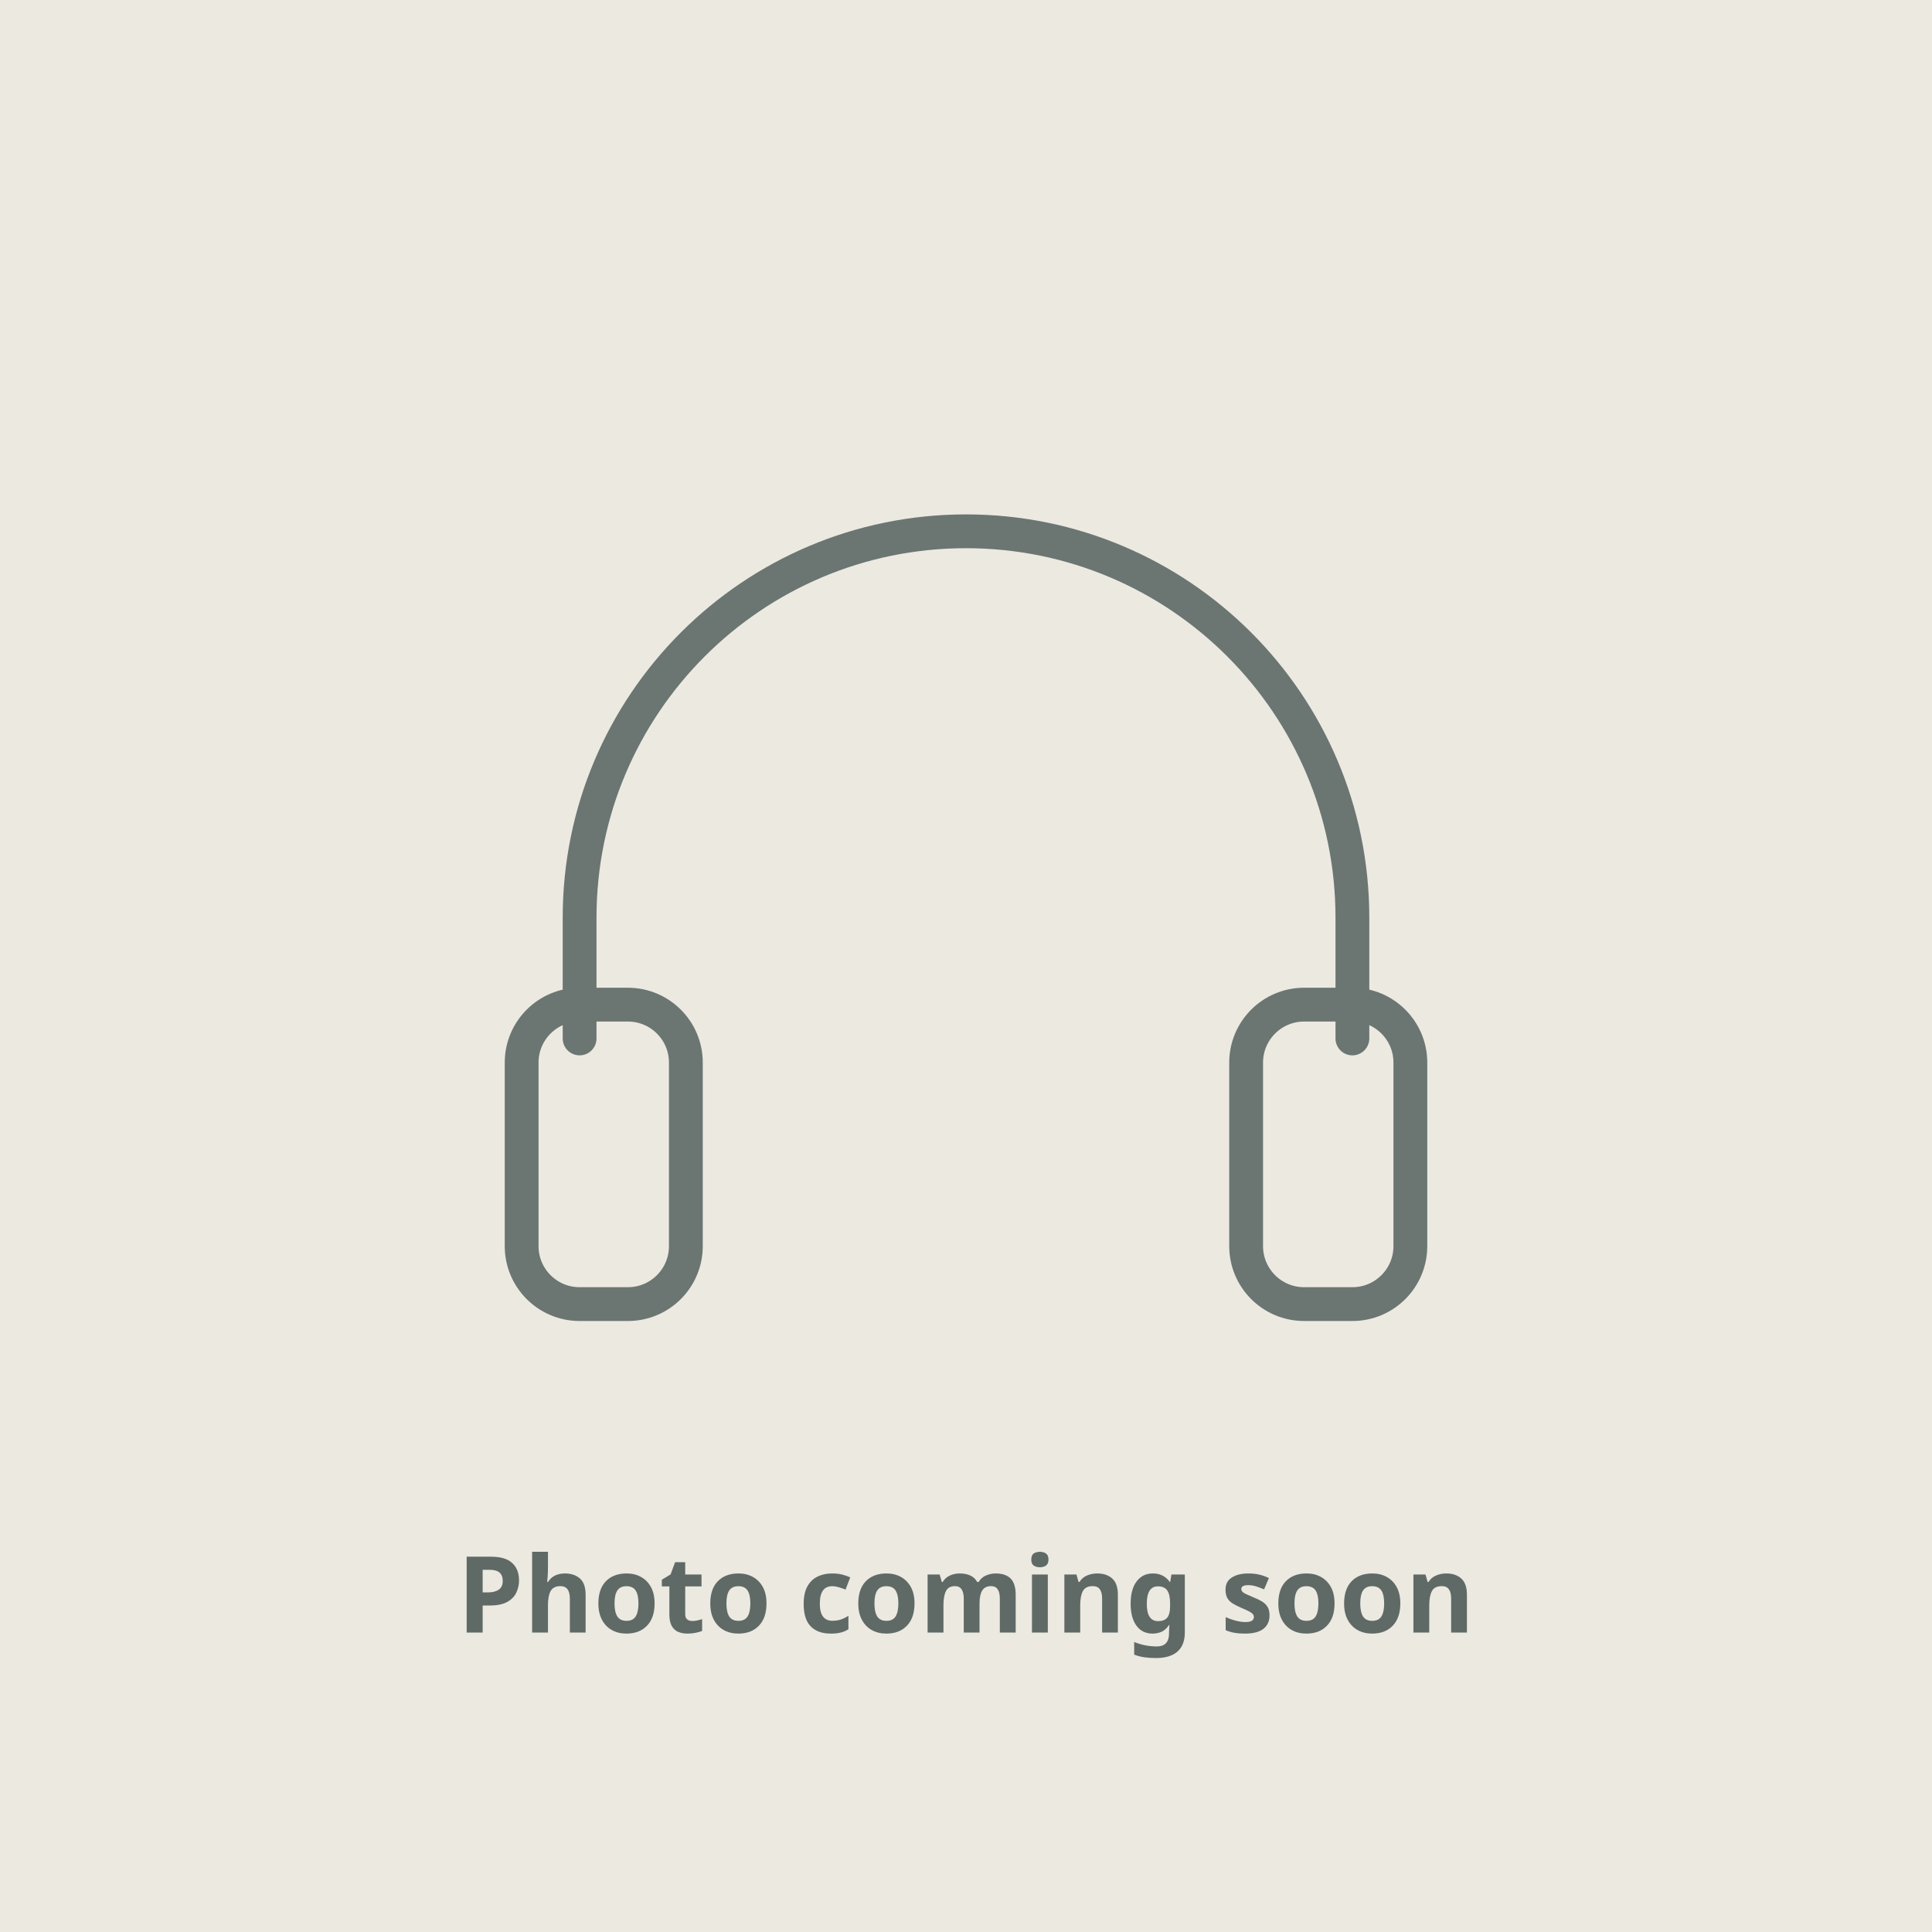
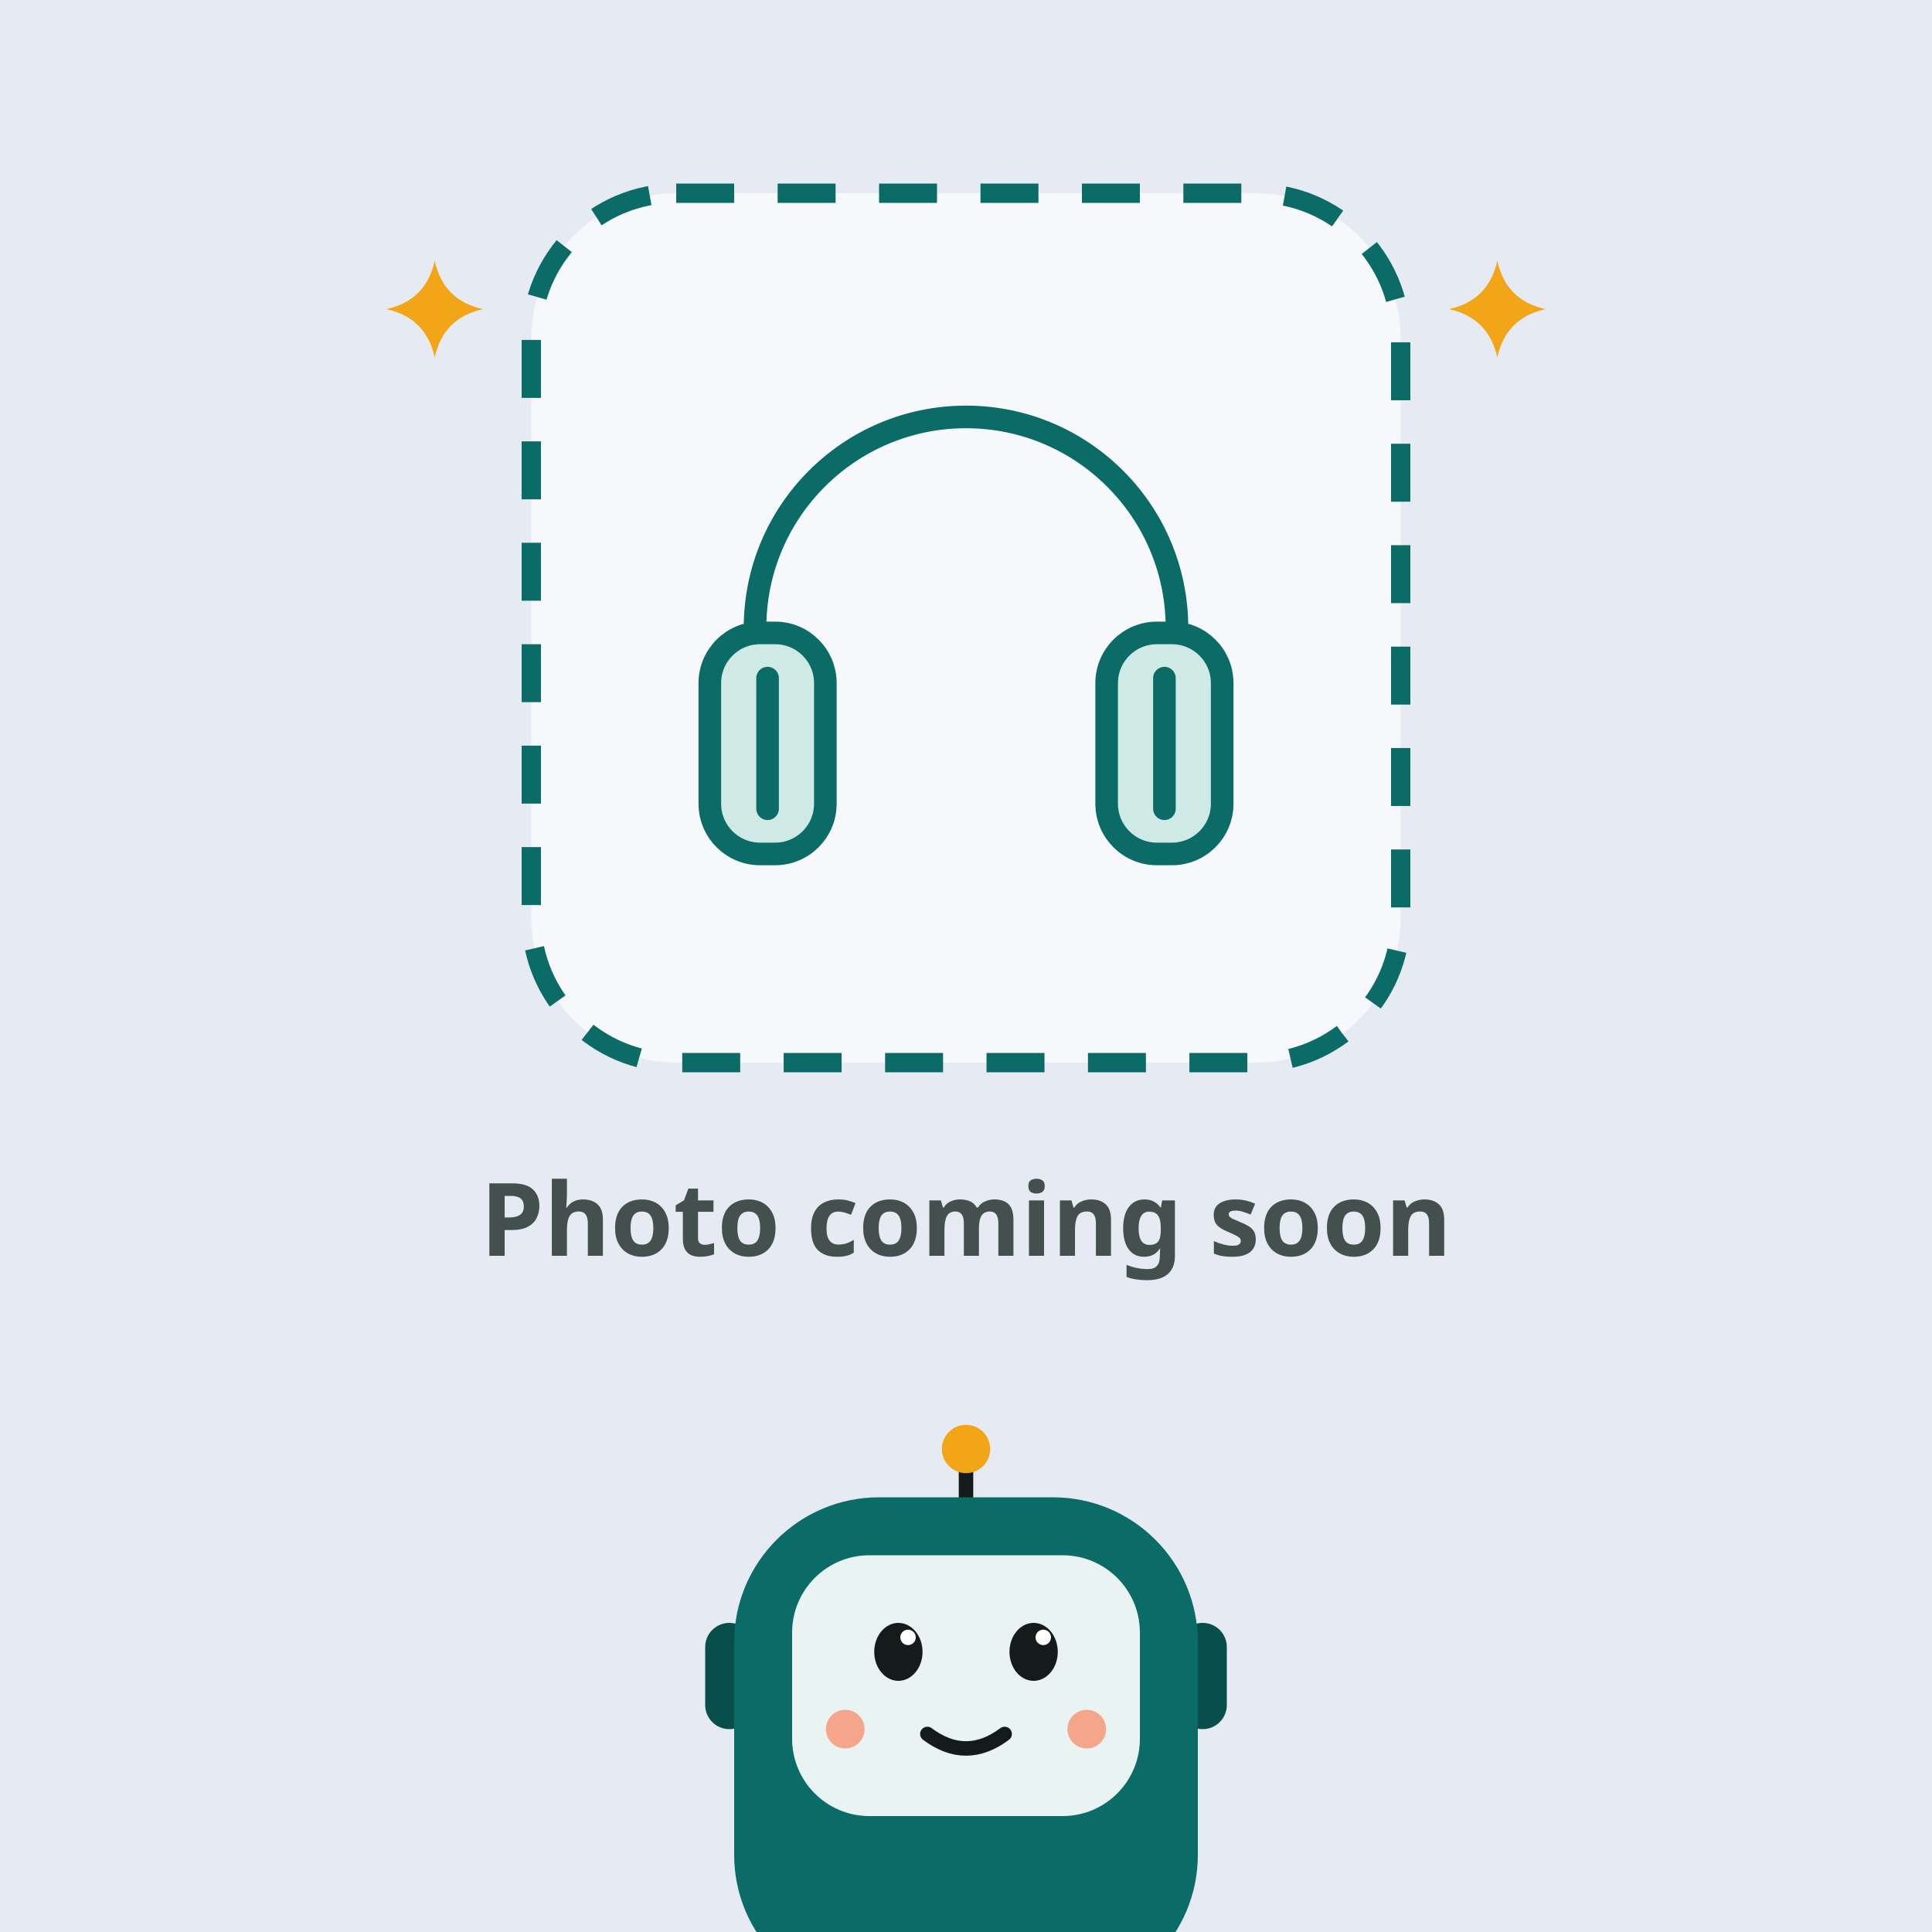
- <svg xmlns="http://www.w3.org/2000/svg" viewBox="0 0 400 400" role="img" aria-label="Audio product photo coming soon">
-   <rect width="400" height="400" fill="#ece9e1" />
-   <g fill="none" stroke="#6b7673" stroke-width="7" stroke-linecap="round" stroke-linejoin="round">
-     <path d="M120 215v-25a80 80 0 0 1 160 0v25" />
-     <rect x="108" y="208" width="34" height="62" rx="12" />
-     <rect x="258" y="208" width="34" height="62" rx="12" />
+ <svg xmlns="http://www.w3.org/2000/svg" viewBox="0 0 400 400" role="img" aria-label="Audio photo coming soon">
+   <rect width="400" height="400" fill="#e6ebf3" />
+   <rect x="110" y="40" width="180" height="180" rx="30" fill="#ffffff" fill-opacity="0.65" stroke="#0b6b66" stroke-width="4" stroke-dasharray="12 9" />
+   <path d="M90 54q1.8 8.2 10 10q-8.2 1.8-10 10q-1.8-8.2-10-10q8.2-1.8 10-10z" fill="#f2a516" />
+   <path d="M310 54q1.8 8.2 10 10q-8.2 1.8-10 10q-1.8-8.2-10-10q8.2-1.8 10-10z" fill="#f2a516" />
+   <g transform="translate(200 130) scale(0.52) translate(-200 -170)" stroke="#0b6b66" stroke-width="9" stroke-linecap="round" stroke-linejoin="round">
+     <path d="M116 196v-26a84 84 0 0 1 168 0v26" fill="none" />
+     <rect x="98" y="172" width="46" height="88" rx="20" fill="#cfe9e5" />
+     <rect x="256" y="172" width="46" height="88" rx="20" fill="#cfe9e5" />
+     <path d="M121 190v52M279 190v52" />
  </g>
-   <text x="200" y="338" text-anchor="middle" font-family="system-ui,sans-serif" font-size="22" font-weight="600" fill="#5f6a67">Photo coming soon</text>
+   <text x="200" y="260" text-anchor="middle" font-family="'Be Vietnam Pro', system-ui, sans-serif" font-size="21" font-weight="700" fill="#44504d">Photo coming soon</text>
+   <g transform="translate(152 296)">
+     <line x1="48" y1="14" x2="48" y2="4" stroke="#151b1a" stroke-width="3" stroke-linecap="round" />
+     <circle cx="48" cy="4" r="5" fill="#f2a516" />
+     <rect x="-6" y="40" width="10" height="22" rx="5" fill="#084f4b" />
+     <rect x="92" y="40" width="10" height="22" rx="5" fill="#084f4b" />
+     <rect x="0" y="14" width="96" height="104" rx="30" fill="#0b6b66" />
+     <rect x="12" y="26" width="72" height="54" rx="16" fill="#e9f4f2" />
+     <ellipse cx="34" cy="46" rx="5" ry="6" fill="#151b1a" />
+     <ellipse cx="62" cy="46" rx="5" ry="6" fill="#151b1a" />
+     <circle cx="36" cy="43" r="1.6" fill="#ffffff" />
+     <circle cx="64" cy="43" r="1.6" fill="#ffffff" />
+     <circle cx="23" cy="62" r="4" fill="#f4a58a" />
+     <circle cx="73" cy="62" r="4" fill="#f4a58a" />
+     <path d="M40 63q8 6 16 0" fill="none" stroke="#151b1a" stroke-width="3" stroke-linecap="round" />
+   </g>
</svg>
